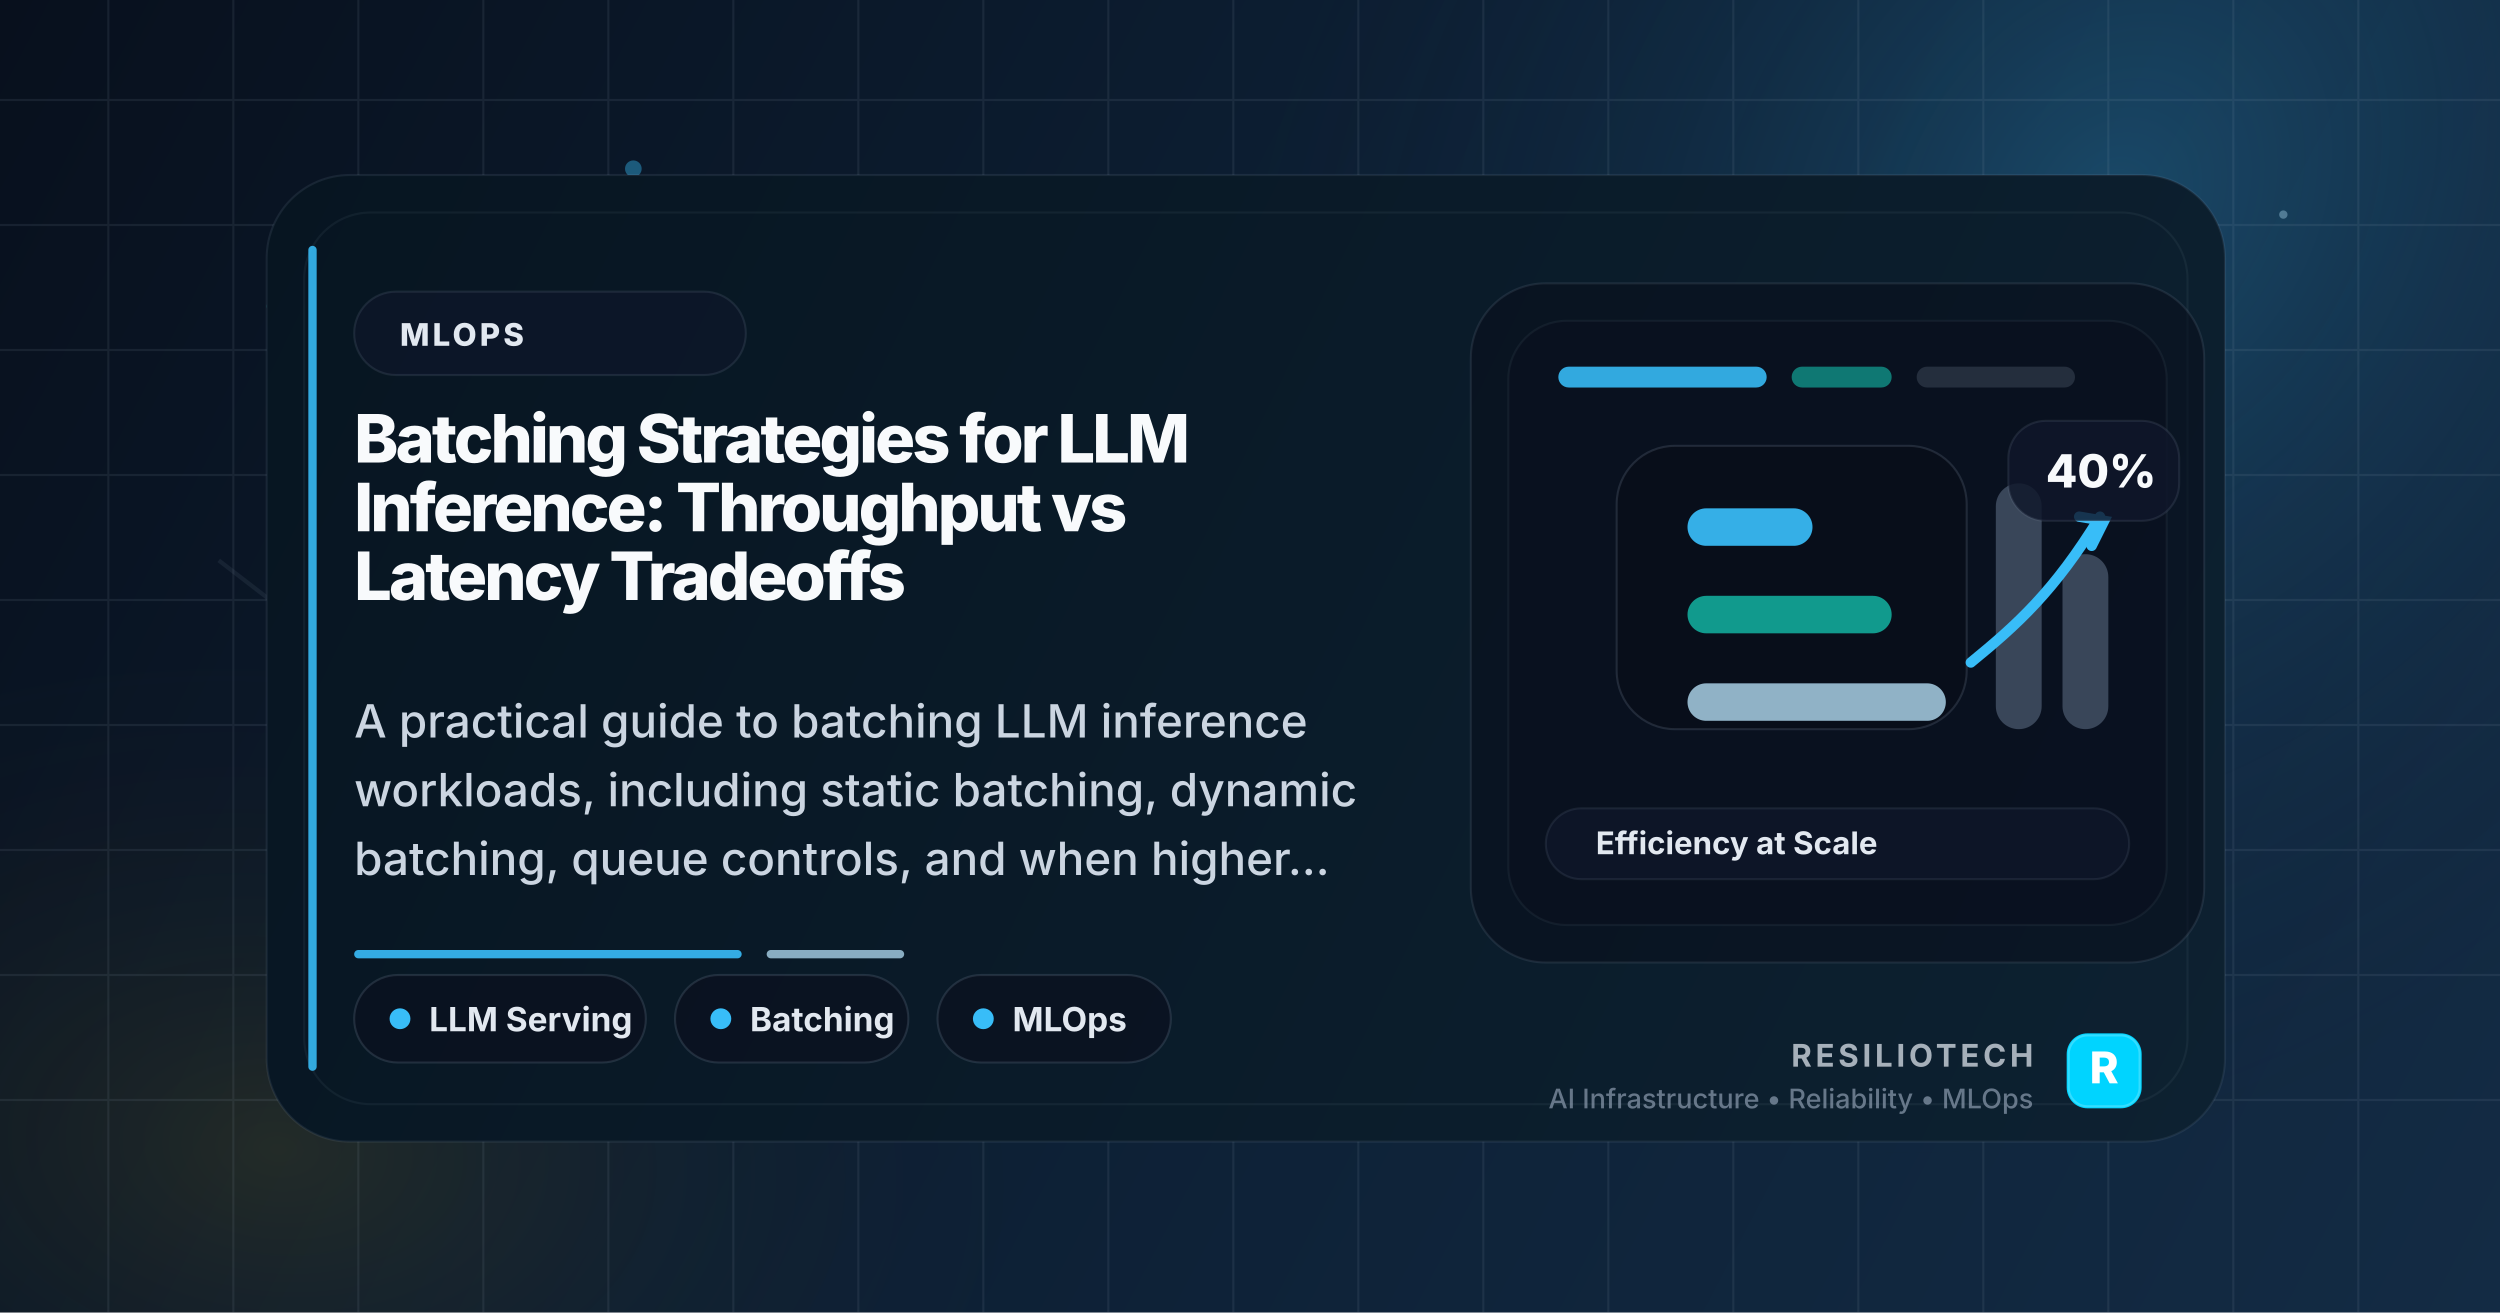
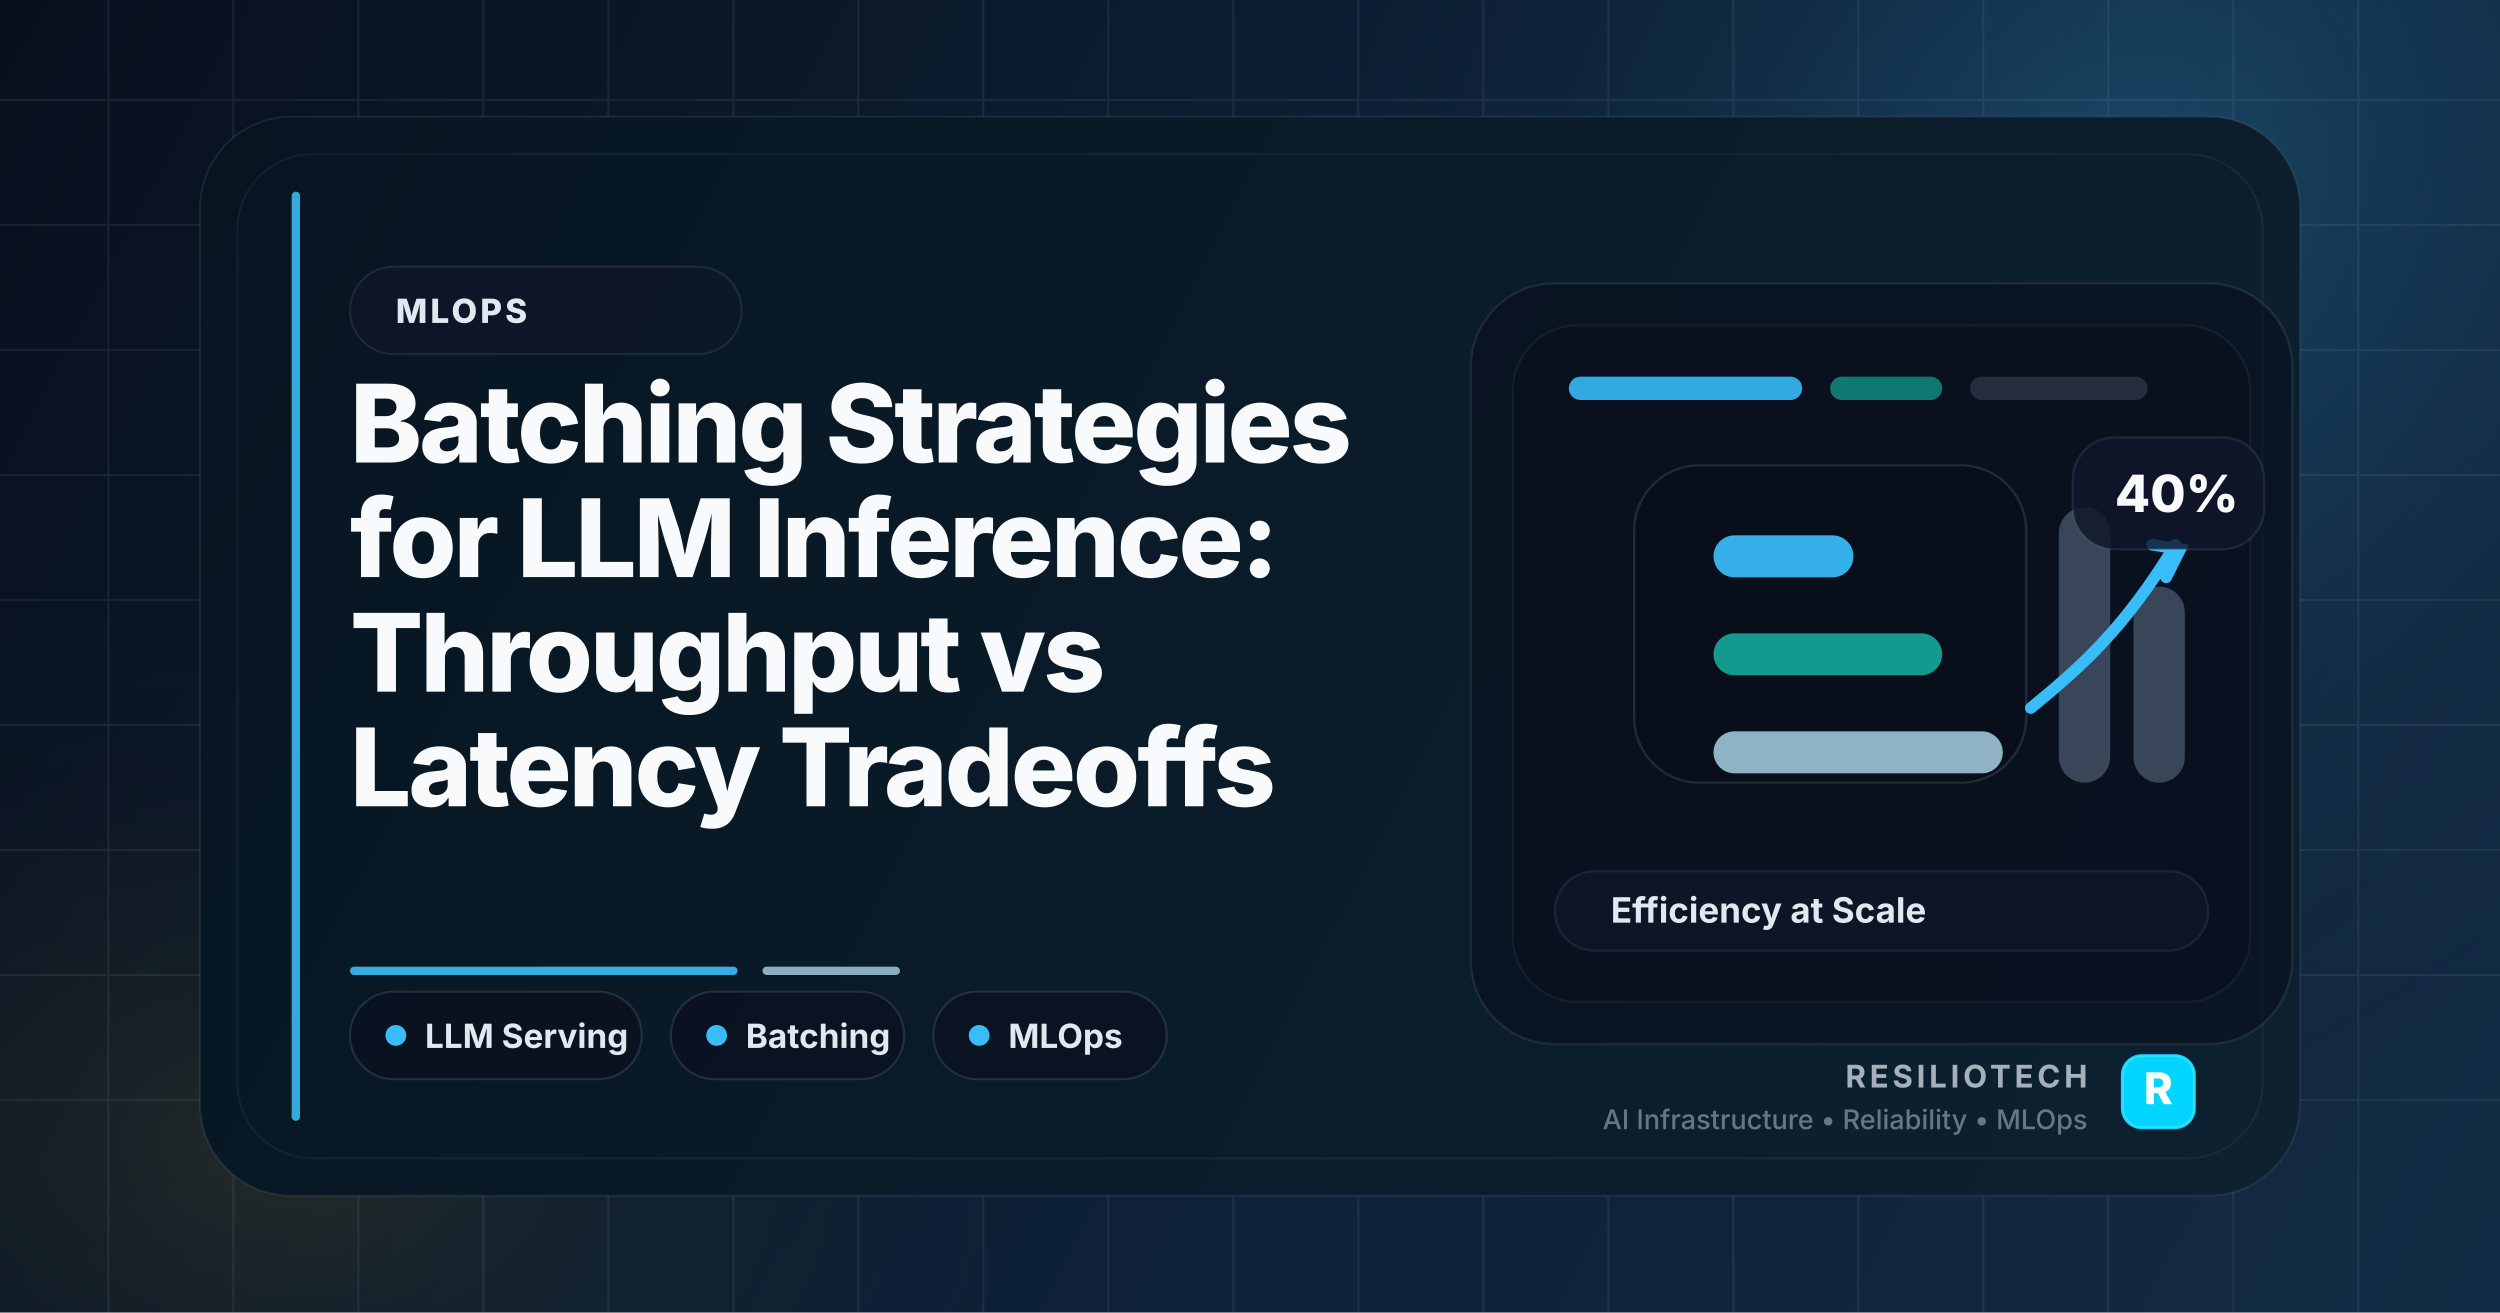
<svg xmlns="http://www.w3.org/2000/svg" width="1200" height="630" viewBox="0 0 1200 630" fill="none">
  <defs>
    <linearGradient id="bg" x1="0" y1="0" x2="1200" y2="630" gradientUnits="userSpaceOnUse">
      <stop stop-color="#08101d" />
      <stop offset="0.5" stop-color="#0d2035" />
      <stop offset="1" stop-color="#132b44" />
    </linearGradient>
-     <linearGradient id="panel" x1="128" y1="84" x2="1068" y2="548" gradientUnits="userSpaceOnUse">
+     <linearGradient id="panel" x1="96" y1="56" x2="1104" y2="574" gradientUnits="userSpaceOnUse">
      <stop stop-color="#071521" />
      <stop offset="1" stop-color="#0d2131" />
    </linearGradient>
    <radialGradient id="glowA" cx="0" cy="0" r="1" gradientUnits="userSpaceOnUse" gradientTransform="translate(1012 96) rotate(127) scale(512 402)">
      <stop stop-color="rgba(56, 189, 248, 0.24)" />
      <stop offset="1" stop-color="rgba(15, 23, 42, 0)" />
    </radialGradient>
    <radialGradient id="glowB" cx="0" cy="0" r="1" gradientUnits="userSpaceOnUse" gradientTransform="translate(132 552) rotate(5) scale(388 258)">
      <stop stop-color="rgba(250, 204, 21, 0.10)" />
      <stop offset="1" stop-color="rgba(15, 23, 42, 0)" />
    </radialGradient>
-     <linearGradient id="accentLine" x1="148" y1="0" x2="424" y2="0" gradientUnits="userSpaceOnUse">
+     <linearGradient id="accentLine" x1="140" y1="0" x2="416" y2="0" gradientUnits="userSpaceOnUse">
      <stop stop-color="#38bdf8" />
      <stop offset="1" stop-color="#14b8a6" />
    </linearGradient>
  </defs>
  <rect width="1200" height="630" fill="url(#bg)" />
  <rect width="1200" height="630" fill="url(#glowA)" />
  <rect width="1200" height="630" fill="url(#glowB)" />
  <g opacity="0.11" stroke="#94a3b8" stroke-width="1">
    <path d="M0 48 H1200" />
    <path d="M0 108 H1200" />
    <path d="M0 168 H1200" />
    <path d="M0 228 H1200" />
    <path d="M0 288 H1200" />
    <path d="M0 348 H1200" />
    <path d="M0 408 H1200" />
    <path d="M0 468 H1200" />
    <path d="M0 528 H1200" />
    <path d="M52 0 V630" />
    <path d="M112 0 V630" />
    <path d="M172 0 V630" />
    <path d="M232 0 V630" />
    <path d="M292 0 V630" />
    <path d="M352 0 V630" />
    <path d="M412 0 V630" />
    <path d="M472 0 V630" />
    <path d="M532 0 V630" />
    <path d="M592 0 V630" />
    <path d="M652 0 V630" />
    <path d="M712 0 V630" />
    <path d="M772 0 V630" />
    <path d="M832 0 V630" />
    <path d="M892 0 V630" />
    <path d="M952 0 V630" />
    <path d="M1012 0 V630" />
    <path d="M1072 0 V630" />
    <path d="M1132 0 V630" />
  </g>
  <circle cx="923" cy="169" r="4" fill="#38bdf8" opacity="0.53" />
  <circle cx="1096" cy="103" r="2" fill="#bae6fd" opacity="0.36" />
  <circle cx="181" cy="543" r="3" fill="#14b8a6" opacity="0.47" />
  <circle cx="354" cy="477" r="4" fill="#38bdf8" opacity="0.58" />
  <circle cx="527" cy="411" r="2" fill="#bae6fd" opacity="0.41" />
  <circle cx="700" cy="345" r="3" fill="#14b8a6" opacity="0.52" />
  <circle cx="873" cy="279" r="4" fill="#38bdf8" opacity="0.35" />
  <circle cx="1046" cy="213" r="2" fill="#bae6fd" opacity="0.46" />
  <circle cx="131" cy="147" r="3" fill="#14b8a6" opacity="0.57" />
  <circle cx="304" cy="81" r="4" fill="#38bdf8" opacity="0.40" />
  <path d="M203 163 L334 258 L475 273" stroke="rgba(148, 163, 184, 0.10)" stroke-width="2" fill="none" />
  <path d="M264 216 L328 252 L486 228" stroke="rgba(148, 163, 184, 0.10)" stroke-width="2" fill="none" />
  <path d="M105 269 L192 336 L277 353" stroke="rgba(148, 163, 184, 0.10)" stroke-width="2" fill="none" />
-   <rect x="128" y="84" width="940" height="464" rx="40" fill="url(#panel)" stroke="rgba(148, 163, 184, 0.12)" />
-   <rect x="146" y="102" width="904" height="428" rx="32" fill="none" stroke="rgba(148, 163, 184, 0.08)" />
-   <rect x="148" y="118" width="4" height="396" rx="2" fill="url(#accentLine)" opacity="0.88" />
-   <rect x="170" y="140" width="188" height="40" rx="20" fill="rgba(15, 23, 42, 0.72)" stroke="rgba(148, 163, 184, 0.14)" />
-   <text x="192" y="166" fill="#e2e8f0" font-size="15" font-family="Inter, Arial, sans-serif" font-weight="760" letter-spacing="1.5">MLOPS</text>
-   <text x="170" y="222" fill="#f8fafc" font-size="32" font-family="Inter, Arial, sans-serif" font-weight="820" letter-spacing="-1.4">
-     <tspan x="170" dy="0">Batching Strategies for LLM</tspan>
-     <tspan x="170" dy="33">Inference: Throughput vs</tspan>
-     <tspan x="170" dy="33">Latency Tradeoffs</tspan>
+   <rect x="96" y="56" width="1008" height="518" rx="44" fill="url(#panel)" stroke="rgba(148, 163, 184, 0.12)" />
+   <rect x="114" y="74" width="972" height="482" rx="36" fill="none" stroke="rgba(148, 163, 184, 0.08)" />
+   <rect x="140" y="92" width="4" height="446" rx="2" fill="url(#accentLine)" opacity="0.88" />
+   <rect x="168" y="128" width="188" height="42" rx="21" fill="rgba(15, 23, 42, 0.72)" stroke="rgba(148, 163, 184, 0.14)" />
+   <text x="190" y="155" fill="#e2e8f0" font-size="16" font-family="Inter, Arial, sans-serif" font-weight="760" letter-spacing="1.5">MLOPS</text>
+   <text x="168" y="222" fill="#f8fafc" font-size="52" font-family="Inter, Arial, sans-serif" font-weight="820" letter-spacing="-1.4">
+     <tspan x="168" dy="0">Batching Strategies</tspan>
+     <tspan x="168" dy="55">for LLM Inference:</tspan>
+     <tspan x="168" dy="55">Throughput vs</tspan>
+     <tspan x="168" dy="55">Latency Tradeoffs</tspan>
  </text>
-   <text x="170" y="354" fill="#cbd5e1" font-size="22" font-family="Inter, Arial, sans-serif" font-weight="520">
-     <tspan x="170" dy="0">A practical guide to batching LLM inference</tspan>
-     <tspan x="170" dy="33">workloads, including static batching, dynamic</tspan>
-     <tspan x="170" dy="33">batching, queue controls, and when higher…</tspan>
-   </text>
-   <g transform="translate(170, 0)">
-     <rect x="0" y="468" width="140" height="42" rx="21" fill="rgba(10, 17, 31, 0.70)" stroke="rgba(148, 163, 184, 0.18)" />
-     <circle cx="22" cy="489" r="5" fill="#38bdf8" />
-     <text x="36" y="495" fill="#e2e8f0" font-size="16" font-family="Inter, Arial, sans-serif" font-weight="650">LLM Serving</text>
+   <g transform="translate(168, 0)">
+     <rect x="0" y="476" width="140" height="42" rx="21" fill="rgba(10, 17, 31, 0.70)" stroke="rgba(148, 163, 184, 0.18)" />
+     <circle cx="22" cy="497" r="5" fill="#38bdf8" />
+     <text x="36" y="503" fill="#e2e8f0" font-size="16" font-family="Inter, Arial, sans-serif" font-weight="650">LLM Serving</text>
  </g>
-   <g transform="translate(324, 0)">
-     <rect x="0" y="468" width="112" height="42" rx="21" fill="rgba(10, 17, 31, 0.70)" stroke="rgba(148, 163, 184, 0.18)" />
-     <circle cx="22" cy="489" r="5" fill="#38bdf8" />
-     <text x="36" y="495" fill="#e2e8f0" font-size="16" font-family="Inter, Arial, sans-serif" font-weight="650">Batching</text>
+   <g transform="translate(322, 0)">
+     <rect x="0" y="476" width="112" height="42" rx="21" fill="rgba(10, 17, 31, 0.70)" stroke="rgba(148, 163, 184, 0.18)" />
+     <circle cx="22" cy="497" r="5" fill="#38bdf8" />
+     <text x="36" y="503" fill="#e2e8f0" font-size="16" font-family="Inter, Arial, sans-serif" font-weight="650">Batching</text>
  </g>
-   <g transform="translate(450, 0)">
-     <rect x="0" y="468" width="112" height="42" rx="21" fill="rgba(10, 17, 31, 0.70)" stroke="rgba(148, 163, 184, 0.18)" />
-     <circle cx="22" cy="489" r="5" fill="#38bdf8" />
-     <text x="36" y="495" fill="#e2e8f0" font-size="16" font-family="Inter, Arial, sans-serif" font-weight="650">MLOps</text>
+   <g transform="translate(448, 0)">
+     <rect x="0" y="476" width="112" height="42" rx="21" fill="rgba(10, 17, 31, 0.70)" stroke="rgba(148, 163, 184, 0.18)" />
+     <circle cx="22" cy="497" r="5" fill="#38bdf8" />
+     <text x="36" y="503" fill="#e2e8f0" font-size="16" font-family="Inter, Arial, sans-serif" font-weight="650">MLOps</text>
  </g>
-   <rect x="170" y="456" width="186" height="4" rx="2" fill="#38bdf8" opacity="0.90" />
-   <rect x="368" y="456" width="66" height="4" rx="2" fill="#bae6fd" opacity="0.72" />
-   <rect x="706" y="136" width="352" height="326" rx="36" fill="rgba(9, 14, 26, 0.54)" stroke="rgba(148, 163, 184, 0.14)" />
-   <rect x="724" y="154" width="316" height="290" rx="28" fill="rgba(10, 17, 31, 0.76)" stroke="rgba(148, 163, 184, 0.08)" />
-   <rect x="748" y="176" width="100" height="10" rx="5" fill="#38bdf8" opacity="0.88" />
-   <rect x="860" y="176" width="48" height="10" rx="5" fill="#14b8a6" opacity="0.62" />
-   <rect x="920" y="176" width="76" height="10" rx="5" fill="rgba(148, 163, 184, 0.20)" />
-   <rect x="742" y="388" width="280" height="34" rx="17" fill="rgba(15, 23, 42, 0.72)" stroke="rgba(148, 163, 184, 0.12)" />
-   <text x="766" y="410" fill="#e2e8f0" font-size="15" font-family="Inter, Arial, sans-serif" font-weight="680">Efficiency at Scale</text>
-   <rect x="776" y="214" width="168" height="136" rx="28" fill="rgba(9, 14, 26, 0.88)" stroke="rgba(148, 163, 184, 0.18)" />
-   <rect x="810" y="244" width="60" height="18" rx="9" fill="#38bdf8" opacity="0.92" />
-   <rect x="810" y="286" width="98" height="18" rx="9" fill="#14b8a6" opacity="0.82" />
-   <rect x="810" y="328" width="124" height="18" rx="9" fill="#bae6fd" opacity="0.76" />
-   <rect x="958" y="232" width="22" height="118" rx="11" fill="rgba(71, 85, 105, 0.78)" />
-   <rect x="990" y="266" width="22" height="84" rx="11" fill="rgba(71, 85, 105, 0.78)" />
-   <path d="M946 318 C968 300, 986 284, 1008 248" stroke="#38bdf8" stroke-width="5" fill="none" stroke-linecap="round" />
-   <path d="M998 248 L1010 250 L1004 262" stroke="#38bdf8" stroke-width="5" fill="none" stroke-linecap="round" />
-   <rect x="964" y="202" width="82" height="48" rx="18" fill="rgba(15, 23, 42, 0.82)" stroke="rgba(148, 163, 184, 0.14)" />
-   <text x="982" y="234" fill="#f8fafc" font-size="22" font-family="Inter, Arial, sans-serif" font-weight="760">40%</text>
-   <text x="976" y="512" text-anchor="end" fill="rgba(226, 232, 240, 0.72)" font-size="15" font-family="Inter, Arial, sans-serif" font-weight="730" letter-spacing="1.8">RESILIOTECH</text>
-   <text x="976" y="532" text-anchor="end" fill="rgba(148, 163, 184, 0.66)" font-size="13" font-family="Inter, Arial, sans-serif" font-weight="500">AI Infrastructure • Reliability • MLOps</text>
-   <g transform="translate(992, 496)">
+   <rect x="168" y="464" width="186" height="4" rx="2" fill="#38bdf8" opacity="0.90" />
+   <rect x="366" y="464" width="66" height="4" rx="2" fill="#bae6fd" opacity="0.72" />
+   <g transform="translate(706 136) scale(1.12) translate(-706 -136)">
+     <rect x="706" y="136" width="352" height="326" rx="36" fill="rgba(9, 14, 26, 0.54)" stroke="rgba(148, 163, 184, 0.14)" />
+     <rect x="724" y="154" width="316" height="290" rx="28" fill="rgba(10, 17, 31, 0.76)" stroke="rgba(148, 163, 184, 0.08)" />
+     <rect x="748" y="176" width="100" height="10" rx="5" fill="#38bdf8" opacity="0.88" />
+     <rect x="860" y="176" width="48" height="10" rx="5" fill="#14b8a6" opacity="0.62" />
+     <rect x="920" y="176" width="76" height="10" rx="5" fill="rgba(148, 163, 184, 0.20)" />
+     <rect x="742" y="388" width="280" height="34" rx="17" fill="rgba(15, 23, 42, 0.72)" stroke="rgba(148, 163, 184, 0.12)" />
+     <text x="766" y="410" fill="#e2e8f0" font-size="15" font-family="Inter, Arial, sans-serif" font-weight="680">Efficiency at Scale</text>
+     <rect x="776" y="214" width="168" height="136" rx="28" fill="rgba(9, 14, 26, 0.88)" stroke="rgba(148, 163, 184, 0.18)" />
+     <rect x="810" y="244" width="60" height="18" rx="9" fill="#38bdf8" opacity="0.92" />
+     <rect x="810" y="286" width="98" height="18" rx="9" fill="#14b8a6" opacity="0.82" />
+     <rect x="810" y="328" width="124" height="18" rx="9" fill="#bae6fd" opacity="0.76" />
+     <rect x="958" y="232" width="22" height="118" rx="11" fill="rgba(71, 85, 105, 0.78)" />
+     <rect x="990" y="266" width="22" height="84" rx="11" fill="rgba(71, 85, 105, 0.78)" />
+     <path d="M946 318 C968 300, 986 284, 1008 248" stroke="#38bdf8" stroke-width="5" fill="none" stroke-linecap="round" />
+     <path d="M998 248 L1010 250 L1004 262" stroke="#38bdf8" stroke-width="5" fill="none" stroke-linecap="round" />
+     <rect x="964" y="202" width="82" height="48" rx="18" fill="rgba(15, 23, 42, 0.82)" stroke="rgba(148, 163, 184, 0.14)" />
+     <text x="982" y="234" fill="#f8fafc" font-size="22" font-family="Inter, Arial, sans-serif" font-weight="760">40%</text>
+   </g>
+   <text x="1002" y="522" text-anchor="end" fill="rgba(226, 232, 240, 0.72)" font-size="15" font-family="Inter, Arial, sans-serif" font-weight="730" letter-spacing="1.8">RESILIOTECH</text>
+   <text x="1002" y="542" text-anchor="end" fill="rgba(148, 163, 184, 0.66)" font-size="13" font-family="Inter, Arial, sans-serif" font-weight="500">AI Infrastructure • Reliability • MLOps</text>
+   <g transform="translate(1018, 506)">
    <rect width="36" height="36" rx="10" fill="#00D4FF" />
    <rect x="1" y="1" width="34" height="34" rx="9" fill="none" stroke="rgba(255, 255, 255, 0.20)" />
    <text x="18" y="24" text-anchor="middle" fill="#ffffff" font-size="21" font-family="Inter, Arial, sans-serif" font-weight="800">R</text>
  </g>
</svg>
